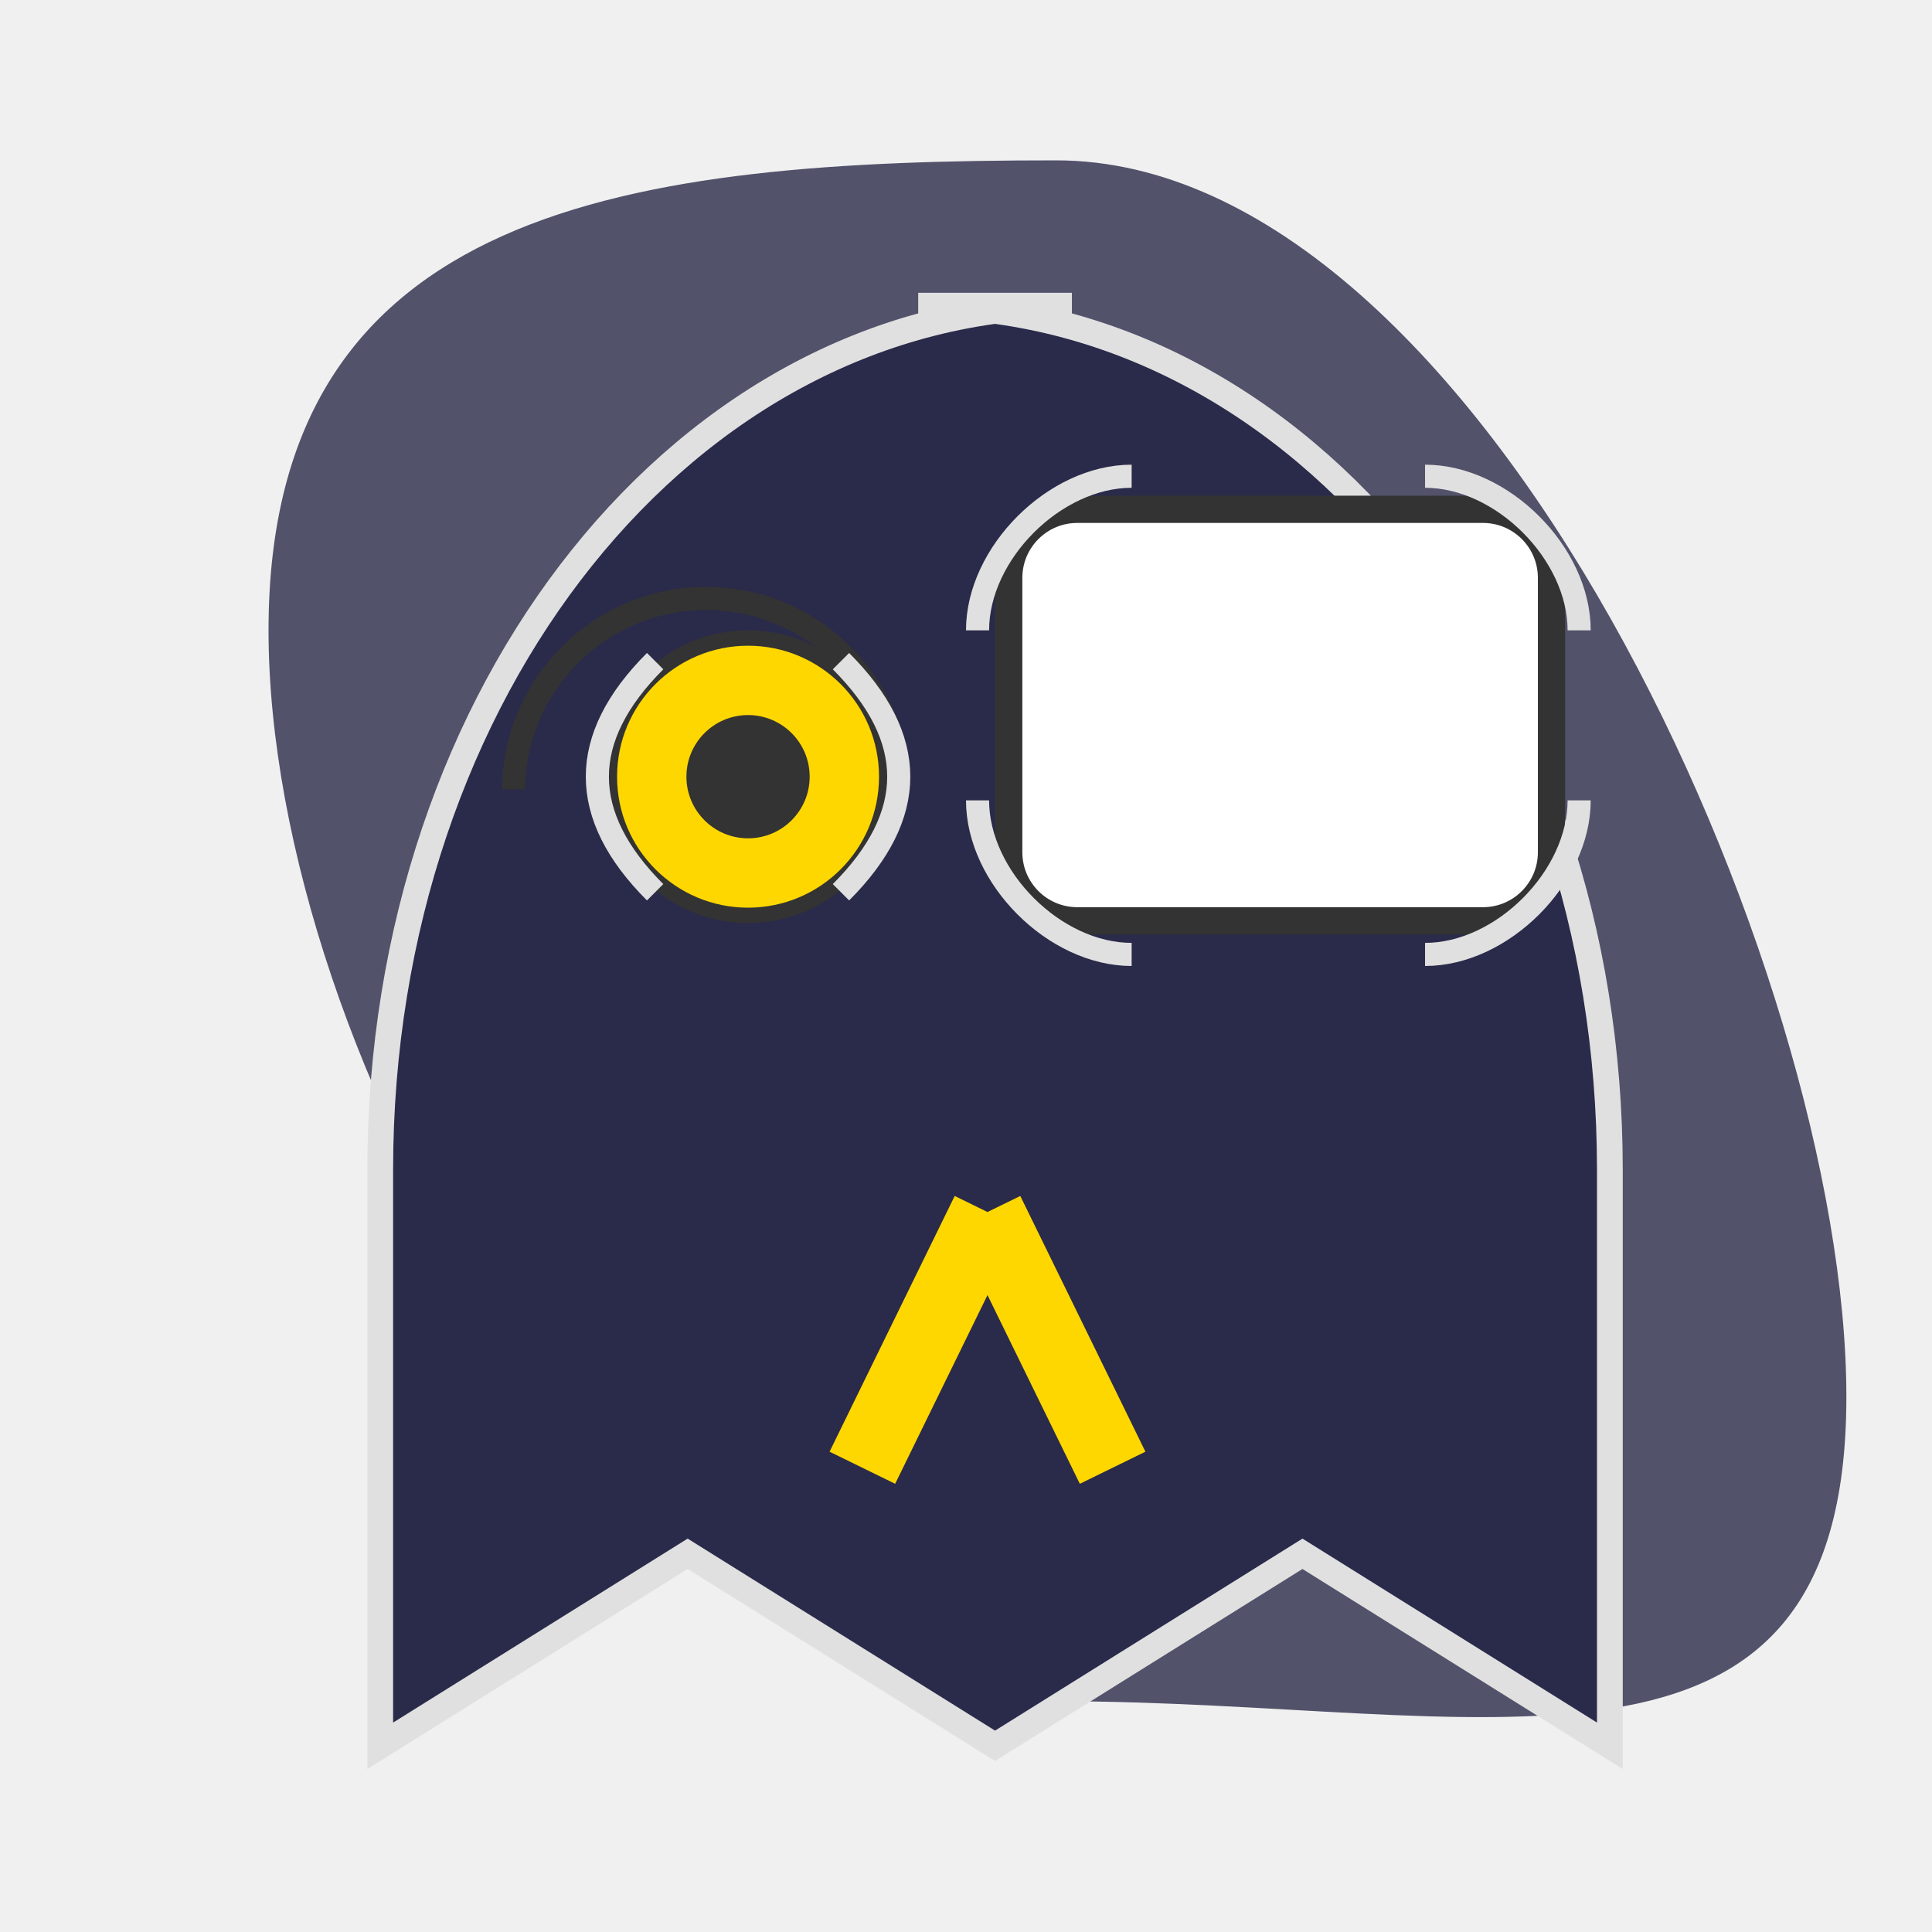
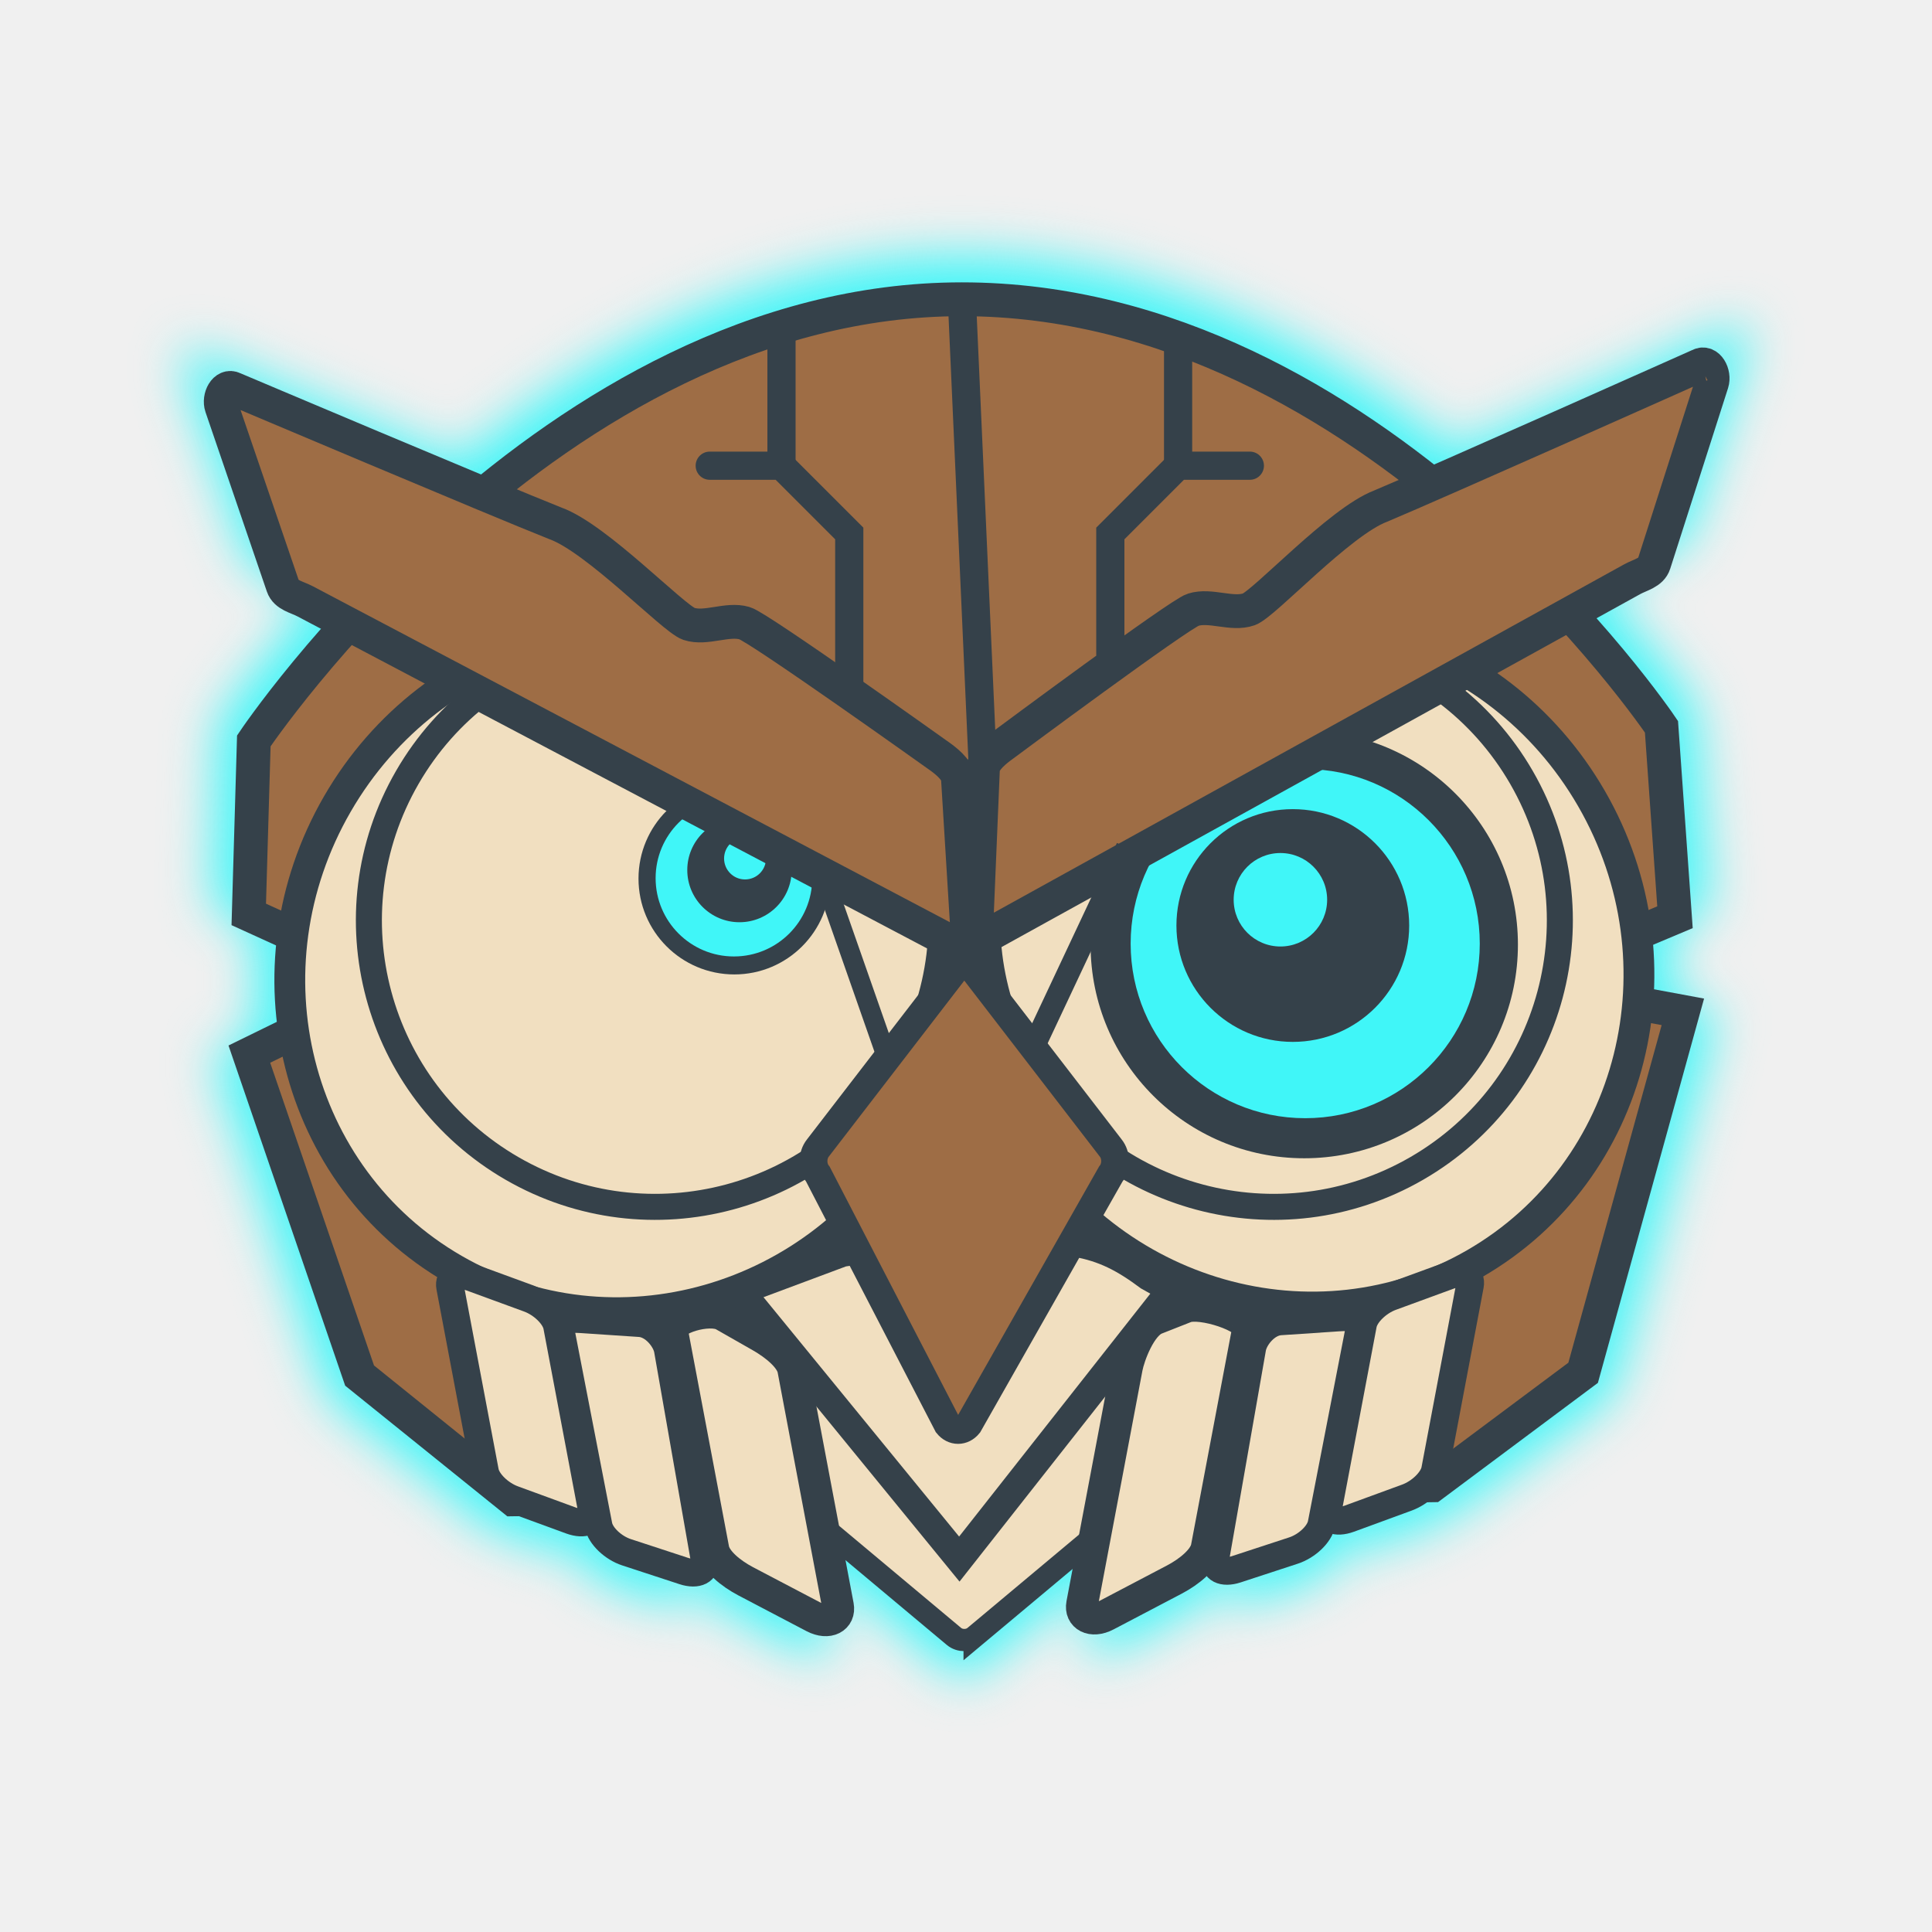
- <svg xmlns="http://www.w3.org/2000/svg" viewBox="0 0 128 128" version="1.1" id="svg1">
-   <defs id="defs1" />
-   <path id="circle1" style="opacity:0.8;fill:#2a2a4a;stroke-width:5.104" d="m 122.327,92.538 c 0,28.19 -24.159,20.172 -52.35,20.172 -28.19,0 -52.186,-42.759 -52.186,-70.95 0,-28.19 23.996,-31.136 52.186,-31.136 28.19,0 52.35,53.723 52.35,81.914 z" />
-   <path d="m 71.016,20.253 c -25.458,0 -45.825,25.443 -45.825,57.247 v 38.165 L 45.558,102.943 65.925,115.664 86.291,102.943 106.658,115.664 V 77.5 c 0,-31.804 -20.367,-57.247 -45.825,-57.247 z" fill="#2a2a4a" stroke="#e0e0e0" stroke-width="1.707" id="path1" />
-   <circle cx="49.56" cy="51.458" r="9.188" fill="#ffd700" stroke="#333333" stroke-width="1.021" id="circle2" />
-   <circle cx="49.56" cy="51.458" r="4.083" fill="#333333" id="circle3" style="stroke-width:5.104" />
-   <rect x="-61.008" y="66.829" width="27.266" height="35.964" fill="#ffffff" rx="4.544" stroke="#333333" stroke-width="1.808" id="rect3" transform="rotate(-90)" />
-   <path d="m 34.023,52.296 a 12.761,12.761 0 0 1 25.521,0" stroke="#333333" stroke-width="1.531" fill="none" id="path6" />
-   <path d="m 65.424,80.299 -8.29,16.943 m 8.29,-16.943 8.29,16.943" stroke="#ffd700" stroke-width="4.838" fill="none" id="path7" />
-   <path d="m 74.974,31.552 c -5.104,0 -10.209,5.104 -10.209,10.209" stroke="#e0e0e0" stroke-width="1.531" fill="none" id="path8" />
-   <path d="m 43.404,43.802 c -5.104,5.104 -5.104,10.209 0,15.313" stroke="#e0e0e0" stroke-width="1.531" fill="none" id="path9" />
-   <path d="m 55.716,43.802 c 5.104,5.104 5.104,10.209 0,15.313" stroke="#e0e0e0" stroke-width="1.531" fill="none" id="path10" />
-   <path d="m 94.414,63.234 c 5.104,0 10.209,-5.104 10.209,-10.209" stroke="#e0e0e0" stroke-width="1.531" fill="none" id="path11" />
-   <path d="m 74.974,63.234 c -5.104,0 -10.209,-5.104 -10.209,-10.209" stroke="#e0e0e0" stroke-width="1.531" fill="none" id="path12" />
-   <path d="m 94.414,31.552 c 5.104,0 10.209,5.104 10.209,10.209" stroke="#e0e0e0" stroke-width="1.531" fill="none" id="path13" />
+ <svg xmlns="http://www.w3.org/2000/svg" width="512" height="512" viewBox="0 0 512 512" version="1.1" id="svg1" xml:space="preserve">
+   <defs id="defs1">
+     <filter style="color-interpolation-filters:sRGB" id="filter51" x="-0.039" y="-0.043" width="1.077" height="1.086">
+       <feGaussianBlur stdDeviation="8.527" id="feGaussianBlur51" />
+     </filter>
+   </defs>
+   <g id="layer1">
+     <g id="g52" transform="translate(-3.024359,1.470561)">
+       <g id="g51" transform="matrix(0.7838798,0,0,0.7912639,717.4702,-314.3925)" style="mix-blend-mode:normal;filter:url(#filter51)">
+         <path style="fill:#40f6f8;fill-opacity:1;stroke:none;stroke-width:12;stroke-linecap:square;stroke-dasharray:none;stroke-opacity:1" d="m -419.654,901.919 53.494,-39.91 35.375,-128.042 -57.327,-10.625 54.535,-22.937 -4.792,-67.552 c 0,0 -101.903,-151.666 -248.179,-151.666 -146.276,0 -251.179,156.666 -251.179,156.666 l -1.792,61.552 52.535,23.937 -52.327,25.625 39.106,114.031 54.494,43.91 z" id="path27" />
+         <ellipse style="fill:#40f6f8;fill-opacity:1;stroke:none;stroke-width:10.93;stroke-linecap:square;stroke-dasharray:none;stroke-opacity:1" id="ellipse27" cx="762.008" cy="388.491" rx="118.32" ry="122.18" transform="matrix(-0.8660254,0.5,0.5,0.8660254,0,0)" />
+         <circle style="fill:#40f6f8;fill-opacity:1;stroke:none;stroke-width:9.232;stroke-linecap:square;stroke-dasharray:none;stroke-opacity:1" id="circle27" cx="763.008" cy="369.597" r="101.554" transform="matrix(-0.8660254,0.5,0.5,0.8660254,0,0)" />
+         <g id="g28" transform="matrix(0.835874,0.4825921,-0.4825921,0.835874,33.5806,933.6512)" style="fill:#40f6f8;fill-opacity:1;stroke:none">
+           <ellipse style="fill:#40f6f8;fill-opacity:1;stroke:none;stroke-width:11.325;stroke-linecap:square;stroke-dasharray:none;stroke-opacity:1" id="ellipse28" cx="-774.25" cy="190.75" rx="122.588" ry="126.588" />
+           <circle style="fill:#40f6f8;fill-opacity:1;stroke:none;stroke-width:9.565;stroke-linecap:square;stroke-dasharray:none;stroke-opacity:1" id="circle28" cx="-774.25" cy="169.38" r="105.217" />
+         </g>
+         <path id="path28" style="fill:#40f6f8;fill-opacity:1;stroke:none;stroke-width:7.888;stroke-linecap:square" d="m -582.026,955.549 46.949,-39.286 c 2.027,-1.696 2.027,-4.427 0,-6.123 l 49.697,-61.454 -35.553,-19.954 c -17.027,-12.696 -27.861,-14.809 -69.021,-11.808 -22.354,0.812 -38.692,3.511 -38.692,3.511 l -89.647,33.454 c -2.027,1.696 79.973,60.677 82,62.373 l 46.949,39.286 c 2.027,1.696 5.29,1.696 7.317,0 z" />
+         <g id="g32" transform="matrix(0.6071429,0,0,0.6071429,-264.2368,600.7283)" style="fill:#40f6f8;fill-opacity:1;stroke:none">
+           <circle style="fill:#40f6f8;fill-opacity:1;stroke:none;stroke-width:13.049;stroke-linecap:square;stroke-dasharray:none;stroke-opacity:1" id="circle29" cx="-663.806" cy="141.6" r="56" />
+           <circle style="fill:#40f6f8;fill-opacity:1;stroke:none;stroke-width:10.66;stroke-linecap:square;stroke-dasharray:none;stroke-opacity:1" id="circle30" cx="-664.056" cy="141.35" r="45.75" />
+           <circle style="fill:#40f6f8;fill-opacity:1;stroke:none;stroke-width:7.107;stroke-linecap:square;stroke-dasharray:none;stroke-opacity:1" id="circle31" cx="-660.806" cy="136.6" r="30.5" />
+           <circle style="fill:#40f6f8;fill-opacity:1;stroke:none;stroke-width:2.854;stroke-linecap:square;stroke-dasharray:none;stroke-opacity:1" id="circle32" cx="-657.556" cy="129.85" r="12.25" />
+         </g>
+         <path id="path32" style="fill:#40f6f8;fill-opacity:1;stroke:none;stroke-width:12;stroke-linecap:square;stroke-opacity:1" d="m -844.869,512.944 c 0,0 93.667,39.642 114.081,47.721 14.625,5.218 41.759,33.692 47.394,35.683 6.102,1.992 13.642,-2.076 19.793,-0.242 4.699,1.254 68.171,46.537 68.171,46.537 2.808,1.939 7.288,5.255 7.498,8.661 l 3.214,52.254 c 0.21,3.406 -1.297,7.921 -4.316,6.329 l -230.411,-121.51 c -3.019,-1.592 -6.869,-2.207 -7.973,-5.437 l -21.768,-63.668 c -1.104,-3.229 1.287,-7.901 4.316,-6.329 z" />
+         <g id="g36" transform="matrix(1.353553,0,0,1.353553,152.9489,518.4506)" style="fill:#40f6f8;fill-opacity:1;stroke:none">
+           <circle style="fill:#40f6f8;fill-opacity:1;stroke:none;stroke-width:13.049;stroke-linecap:square;stroke-dasharray:none;stroke-opacity:1" id="circle33" cx="456.605" cy="141.6" r="56" transform="scale(-1,1)" />
+           <circle style="fill:#40f6f8;fill-opacity:1;stroke:none;stroke-width:10.66;stroke-linecap:square;stroke-dasharray:none;stroke-opacity:1" id="circle34" cx="456.355" cy="141.35" r="45.75" transform="scale(-1,1)" />
+           <circle style="fill:#40f6f8;fill-opacity:1;stroke:none;stroke-width:7.107;stroke-linecap:square;stroke-dasharray:none;stroke-opacity:1" id="circle35" cx="459.605" cy="136.6" r="30.5" transform="scale(-1,1)" />
+           <circle style="fill:#40f6f8;fill-opacity:1;stroke:none;stroke-width:2.854;stroke-linecap:square;stroke-dasharray:none;stroke-opacity:1" id="circle36" cx="462.855" cy="129.85" r="12.25" transform="scale(-1,1)" />
+         </g>
+         <path id="path36" style="fill:#40f6f8;fill-opacity:1;stroke:none;stroke-width:12;stroke-linecap:square;stroke-opacity:1" d="m -324.906,504.634 c 0,0 -92.873,41.468 -113.125,49.945 -14.52,5.503 -41.092,34.503 -46.687,36.604 -6.061,2.111 -13.68,-1.808 -19.794,0.146 -4.674,1.346 -67.247,47.862 -67.247,47.862 -2.77,1.994 -7.184,5.397 -7.327,8.807 l -2.191,52.307 c -0.143,3.41 1.452,7.894 4.439,6.244 L -348.848,580.551 c 2.987,-1.651 6.824,-2.341 7.865,-5.592 l 20.517,-64.082 c 1.041,-3.25 -1.441,-7.875 -4.439,-6.244 z" />
+         <g id="g39" transform="matrix(1.335877,-0.2524986,0.2524986,1.335877,-891.0802,619.1146)" style="fill:#40f6f8;fill-opacity:1;stroke:none">
+           <path id="path37" style="fill:#40f6f8;fill-opacity:1;stroke:none;stroke-width:7.222;stroke-linecap:square" d="m 65.751,168.936 13.747,8.202 c 3.264,1.947 5.892,5.736 5.892,8.495 v 48.967 c 0,2.759 -2.628,3.412 -5.892,1.465 l -13.747,-8.202 c -3.264,-1.947 -5.892,-5.736 -5.892,-8.495 V 170.401 c 0,-2.759 2.628,-3.412 5.892,-1.465 z" />
+           <path id="path38" style="fill:#40f6f8;fill-opacity:1;stroke:none;stroke-width:7.222;stroke-linecap:square" d="m 92.001,185.001 14.747,3.822 c 3.607,0.935 5.929,5.466 5.892,8.225 l -0.75,55.717 c -0.037,2.758 -2.628,3.532 -5.892,1.734 l -13.747,-7.572 c -3.264,-1.798 -5.878,-5.466 -5.892,-8.225 l -0.25,-51.967 c -0.013,-2.759 2.284,-2.669 5.892,-1.734 z" />
+           <path id="path39" style="fill:#40f6f8;fill-opacity:1;stroke:none;stroke-width:8.297;stroke-linecap:square" d="m 128.637,190.899 8.476,7.213 c 3.319,2.824 6.74,6.868 6.74,10.051 v 62.747 c 0,3.183 -3.324,4.396 -6.74,1.69 l -15.726,-12.463 c -3.415,-2.707 -6.74,-6.618 -6.74,-9.801 v -57.997 c 0,-3.183 10.671,-4.264 13.99,-1.44 z" />
+         </g>
+         <g id="g42" transform="matrix(-1.335877,-0.2524986,-0.2524986,1.335877,-283.3154,618.4933)" style="fill:#40f6f8;fill-opacity:1;stroke:none">
+           <path id="path40" style="fill:#40f6f8;fill-opacity:1;stroke:none;stroke-width:7.222;stroke-linecap:square" d="m 65.751,168.936 13.747,8.202 c 3.264,1.947 5.892,5.736 5.892,8.495 v 48.967 c 0,2.759 -2.628,3.412 -5.892,1.465 l -13.747,-8.202 c -3.264,-1.947 -5.892,-5.736 -5.892,-8.495 V 170.401 c 0,-2.759 2.628,-3.412 5.892,-1.465 z" />
+           <path id="path41" style="fill:#40f6f8;fill-opacity:1;stroke:none;stroke-width:7.222;stroke-linecap:square" d="m 92.001,185.001 14.747,3.822 c 3.607,0.935 5.929,5.466 5.892,8.225 l -0.75,55.717 c -0.037,2.758 -2.628,3.532 -5.892,1.734 l -13.747,-7.572 c -3.264,-1.798 -5.878,-5.466 -5.892,-8.225 l -0.25,-51.967 c -0.013,-2.759 2.284,-2.669 5.892,-1.734 z" />
+           <path id="path42" style="fill:#40f6f8;fill-opacity:1;stroke:none;stroke-width:8.297;stroke-linecap:square" d="m 131.762,189.77 7.018,4.423 c 3.687,2.323 5.073,10.788 5.073,13.971 v 62.747 c 0,3.183 -3.324,4.396 -6.74,1.69 l -15.726,-12.463 c -3.415,-2.707 -6.74,-6.618 -6.74,-9.801 v -57.997 c 0,-3.183 13.428,-4.893 17.114,-2.57 z" />
+         </g>
+         <path style="fill:#40f6f8;fill-opacity:1;stroke:none;stroke-width:10;stroke-linecap:square;stroke-dasharray:none;stroke-opacity:1" d="m -663.456,835.1 76,93 74,-94" id="path43" />
+         <path style="fill:#40f6f8;fill-opacity:1;stroke:none;stroke-width:7;stroke-linecap:round;stroke-dasharray:none;stroke-opacity:1" d="m -636.637,683.048 33.455,95.559" id="path44" />
+         <path style="fill:#40f6f8;fill-opacity:1;stroke:none;stroke-width:8;stroke-linecap:square;stroke-dasharray:none;stroke-opacity:1" d="m -529.622,679.376 -34.313,72.986" id="path45" />
+         <path id="path46" style="fill:#40f6f8;fill-opacity:1;stroke:none;stroke-width:9.852;stroke-linecap:square" d="m -581.93,719.7 48.174,62.558 c 2.08,2.578 2.08,6.73 0,9.309 l -50.386,88.801 c -2.08,2.578 -5.428,2.578 -7.508,0 l -45.962,-88.801 c -2.08,-2.578 -2.08,-6.73 0,-9.309 l 48.174,-62.558 c 2.08,-2.578 5.428,-2.578 7.508,0 z" />
+         <path style="fill:#40f6f8;fill-opacity:1;stroke:none;stroke-width:10;stroke-linecap:round;stroke-dasharray:none;stroke-opacity:1" d="m -586.547,481.187 7.462,166.81" id="path47" />
+         <path style="fill:#40f6f8;fill-opacity:1;stroke:none;stroke-width:10;stroke-linecap:round;stroke-dasharray:none;stroke-opacity:1" d="m -626.497,619.426 v -55.154 l -24.042,-24.042 h -25.456" id="path48" />
+         <path style="fill:#40f6f8;fill-opacity:1;stroke:none;stroke-width:10;stroke-linecap:round;stroke-dasharray:none;stroke-opacity:1" d="M -650.538,540.23 V 491.062" id="path49" />
+         <path style="fill:#40f6f8;fill-opacity:1;stroke:none;stroke-width:10;stroke-linecap:round;stroke-dasharray:none;stroke-opacity:1" d="m -533.886,607.062 v -42.79 l 24.042,-24.042 h 25.456" id="path50" />
+         <path style="fill:#40f6f8;fill-opacity:1;stroke:none;stroke-width:10;stroke-linecap:round;stroke-dasharray:none;stroke-opacity:1" d="M -509.845,540.23 V 497.562" id="path51" />
+       </g>
+       <path style="fill:#9e6d45;fill-opacity:1;stroke:#35414a;stroke-width:8.965;stroke-linecap:square;stroke-dasharray:none;stroke-opacity:1" d="m 382.608,392.144 39.963,-29.814 26.427,-95.653 -42.826,-7.937 40.74,-17.135 -3.58,-50.465 c 0,0 -76.127,-113.302 -185.401,-113.302 -109.275,0 -187.642,117.037 -187.642,117.037 l -1.339,45.983 39.246,17.882 -39.091,19.143 29.214,85.186 40.71,32.803 z" id="path19" />
+       <ellipse style="fill:#f1dfc0;fill-opacity:1;stroke:#35414a;stroke-width:8.166;stroke-linecap:square;stroke-dasharray:none;stroke-opacity:1" id="ellipse9" cx="-174.408" cy="394.375" rx="88.39" ry="91.274" transform="matrix(-0.8660254,0.5,0.5,0.8660254,0,0)" />
+       <circle style="fill:#f1dfc0;fill-opacity:1;stroke:#35414a;stroke-width:6.897;stroke-linecap:square;stroke-dasharray:none;stroke-opacity:1" id="circle9" cx="-173.661" cy="380.26" r="75.866" transform="matrix(-0.8660254,0.5,0.5,0.8660254,0,0)" />
+       <g id="g4" transform="matrix(0.6244364,0.3605185,-0.3605185,0.6244364,721.1953,415.8489)" style="fill:#f1dfc0;fill-opacity:1">
+         <ellipse style="fill:#f1dfc0;fill-opacity:1;stroke:#35414a;stroke-width:11.325;stroke-linecap:square;stroke-dasharray:none;stroke-opacity:1" id="circle4" cx="-774.25" cy="190.75" rx="122.588" ry="126.588" />
+         <circle style="fill:#f1dfc0;fill-opacity:1;stroke:#35414a;stroke-width:9.565;stroke-linecap:square;stroke-dasharray:none;stroke-opacity:1" id="path3" cx="-774.25" cy="169.38" r="105.217" />
+       </g>
+       <path id="path16" style="fill:#f1dfc0;fill-opacity:1;stroke:#35414a;stroke-width:5.893;stroke-linecap:square" d="m 261.309,432.207 35.073,-29.349 c 1.514,-1.267 1.514,-3.307 0,-4.574 l 37.126,-45.909 -26.559,-14.906 c -12.72,-9.484 -20.813,-11.063 -51.562,-8.821 -16.7,0.607 -28.905,2.623 -28.905,2.623 l -66.97,24.991 c -1.514,1.267 59.744,45.328 61.258,46.595 l 35.073,29.349 c 1.514,1.267 3.952,1.267 5.466,0 z" />
+       <g id="g11" transform="matrix(0.4535636,0,0,0.4535636,498.712,167.1402)">
+         <circle style="fill:#35414a;fill-opacity:1;stroke:none;stroke-width:13.049;stroke-linecap:square;stroke-dasharray:none;stroke-opacity:1" id="path1" cx="-663.806" cy="141.6" r="56" />
+         <circle style="fill:#40f6f8;fill-opacity:1;stroke:none;stroke-width:10.66;stroke-linecap:square;stroke-dasharray:none;stroke-opacity:1" id="circle1" cx="-664.056" cy="141.35" r="45.75" />
+         <circle style="fill:#35414a;fill-opacity:1;stroke:none;stroke-width:7.107;stroke-linecap:square;stroke-dasharray:none;stroke-opacity:1" id="circle2" cx="-660.806" cy="136.6" r="30.5" />
+         <circle style="fill:#40f6f8;fill-opacity:1;stroke:none;stroke-width:2.854;stroke-linecap:square;stroke-dasharray:none;stroke-opacity:1" id="circle3" cx="-657.556" cy="129.85" r="12.25" />
+       </g>
+       <path id="rect1" style="fill:#9e6d45;fill-opacity:1;stroke:#35414a;stroke-width:8.965;stroke-linecap:square;stroke-opacity:1" d="m 64.953,101.561 c 0,0 69.974,29.614 85.224,35.65 10.925,3.898 31.196,25.169 35.406,26.657 4.558,1.488 10.191,-1.551 14.786,-0.18 3.511,0.937 50.927,34.765 50.927,34.765 2.098,1.449 5.445,3.926 5.601,6.471 l 2.401,39.036 c 0.157,2.545 -0.969,5.918 -3.224,4.728 L 83.946,157.914 c -2.255,-1.189 -5.131,-1.649 -5.956,-4.061 L 61.729,106.289 c -0.825,-2.413 0.961,-5.903 3.224,-4.728 z" />
+       <g id="g22" transform="matrix(1.011167,0,0,1.011167,810.3689,105.675)">
+         <circle style="fill:#35414a;fill-opacity:1;stroke:none;stroke-width:13.049;stroke-linecap:square;stroke-dasharray:none;stroke-opacity:1" id="circle5" cx="456.605" cy="141.6" r="56" transform="scale(-1,1)" />
+         <circle style="fill:#40f6f8;fill-opacity:1;stroke:none;stroke-width:10.66;stroke-linecap:square;stroke-dasharray:none;stroke-opacity:1" id="circle6" cx="456.355" cy="141.35" r="45.75" transform="scale(-1,1)" />
+         <circle style="fill:#35414a;fill-opacity:1;stroke:none;stroke-width:7.107;stroke-linecap:square;stroke-dasharray:none;stroke-opacity:1" id="circle7" cx="459.605" cy="136.6" r="30.5" transform="scale(-1,1)" />
+         <circle style="fill:#40f6f8;fill-opacity:1;stroke:none;stroke-width:2.854;stroke-linecap:square;stroke-dasharray:none;stroke-opacity:1" id="circle8" cx="462.855" cy="129.85" r="12.25" transform="scale(-1,1)" />
+       </g>
+       <path id="path9" style="fill:#9e6d45;fill-opacity:1;stroke:#35414a;stroke-width:8.965;stroke-linecap:square;stroke-opacity:1" d="m 453.39,95.353 c 0,0 -69.381,30.978 -84.51,37.311 -10.847,4.111 -30.697,25.775 -34.877,27.345 -4.528,1.577 -10.22,-1.351 -14.787,0.109 -3.492,1.005 -50.236,35.755 -50.236,35.755 -2.069,1.49 -5.367,4.032 -5.474,6.579 l -1.637,39.076 c -0.107,2.547 1.085,5.898 3.316,4.664 l 170.318,-94.126 c 2.232,-1.233 5.098,-1.749 5.875,-4.177 l 15.327,-47.872 c 0.777,-2.428 -1.077,-5.883 -3.316,-4.664 z" />
+       <g id="g12" transform="matrix(0.9979617,-0.1886281,0.1886281,0.9979617,30.43116,180.8756)" style="fill:#f1dfc0;fill-opacity:1">
+         <path id="rect11" style="fill:#f1dfc0;fill-opacity:1;stroke:#35414a;stroke-width:7.222;stroke-linecap:square" d="m 65.751,168.936 13.747,8.202 c 3.264,1.947 5.892,5.736 5.892,8.495 v 48.967 c 0,2.759 -2.628,3.412 -5.892,1.465 l -13.747,-8.202 c -3.264,-1.947 -5.892,-5.736 -5.892,-8.495 V 170.401 c 0,-2.759 2.628,-3.412 5.892,-1.465 z" />
+         <path id="path11" style="fill:#f1dfc0;fill-opacity:1;stroke:#35414a;stroke-width:7.222;stroke-linecap:square" d="m 92.001,185.001 14.747,3.822 c 3.607,0.935 5.929,5.466 5.892,8.225 l -0.75,55.717 c -0.037,2.758 -2.628,3.532 -5.892,1.734 l -13.747,-7.572 c -3.264,-1.798 -5.878,-5.466 -5.892,-8.225 l -0.25,-51.967 c -0.013,-2.759 2.284,-2.669 5.892,-1.734 z" />
+         <path id="path12" style="fill:#f1dfc0;fill-opacity:1;stroke:#35414a;stroke-width:8.297;stroke-linecap:square" d="m 128.637,190.899 8.476,7.213 c 3.319,2.824 6.74,6.868 6.74,10.051 v 62.747 c 0,3.183 -3.324,4.396 -6.74,1.69 l -15.726,-12.463 c -3.415,-2.707 -6.74,-6.618 -6.74,-9.801 v -57.997 c 0,-3.183 10.671,-4.264 13.99,-1.44 z" />
+       </g>
+       <g id="g15" transform="matrix(-0.9979617,-0.1886281,-0.1886281,0.9979617,484.4594,180.4115)" style="fill:#f1dfc0;fill-opacity:1">
+         <path id="path13" style="fill:#f1dfc0;fill-opacity:1;stroke:#35414a;stroke-width:7.222;stroke-linecap:square" d="m 65.751,168.936 13.747,8.202 c 3.264,1.947 5.892,5.736 5.892,8.495 v 48.967 c 0,2.759 -2.628,3.412 -5.892,1.465 l -13.747,-8.202 c -3.264,-1.947 -5.892,-5.736 -5.892,-8.495 V 170.401 c 0,-2.759 2.628,-3.412 5.892,-1.465 z" />
+         <path id="path14" style="fill:#f1dfc0;fill-opacity:1;stroke:#35414a;stroke-width:7.222;stroke-linecap:square" d="m 92.001,185.001 14.747,3.822 c 3.607,0.935 5.929,5.466 5.892,8.225 l -0.75,55.717 c -0.037,2.758 -2.628,3.532 -5.892,1.734 l -13.747,-7.572 c -3.264,-1.798 -5.878,-5.466 -5.892,-8.225 l -0.25,-51.967 c -0.013,-2.759 2.284,-2.669 5.892,-1.734 z" />
+         <path id="path15" style="fill:#f1dfc0;fill-opacity:1;stroke:#35414a;stroke-width:8.297;stroke-linecap:square" d="m 131.762,189.77 7.018,4.423 c 3.687,2.323 5.073,10.788 5.073,13.971 v 62.747 c 0,3.183 -3.324,4.396 -6.74,1.69 l -15.726,-12.463 c -3.415,-2.707 -6.74,-6.618 -6.74,-9.801 v -57.997 c 0,-3.183 13.428,-4.893 17.114,-2.57 z" />
+       </g>
+       <path style="fill:none;fill-opacity:1;stroke:#35414a;stroke-width:7.47;stroke-linecap:square;stroke-dasharray:none;stroke-opacity:1" d="m 200.477,342.226 56.776,69.475 55.281,-70.222" id="path17" />
+       <path style="fill:#9e6d45;fill-opacity:1;stroke:#35414a;stroke-width:5.229;stroke-linecap:round;stroke-dasharray:none;stroke-opacity:1" d="m 220.512,228.637 24.993,71.387" id="path20" />
+       <path style="fill:#9e6d45;fill-opacity:1;stroke:#35414a;stroke-width:5.976;stroke-linecap:square;stroke-dasharray:none;stroke-opacity:1" d="m 300.457,225.893 -25.634,54.524" id="path21" />
+       <path id="rect4" style="fill:#9e6d45;fill-opacity:1;stroke:#35414a;stroke-width:7.36;stroke-linecap:square" d="m 261.38,256.018 35.988,46.734 c 1.554,1.926 1.554,5.028 0,6.954 l -37.641,66.338 c -1.554,1.926 -4.055,1.926 -5.609,0 l -34.336,-66.338 c -1.554,-1.926 -1.554,-5.028 0,-6.954 l 35.988,-46.734 c 1.554,-1.926 4.055,-1.926 5.609,0 z" />
+       <path style="fill:#35414a;fill-opacity:1;stroke:#35414a;stroke-width:7.47;stroke-linecap:round;stroke-dasharray:none;stroke-opacity:1" d="m 257.931,77.838 5.574,124.615" id="path22" />
+       <path style="fill:none;fill-opacity:1;stroke:#35414a;stroke-width:7.47;stroke-linecap:round;stroke-dasharray:none;stroke-opacity:1" d="m 228.087,181.108 v -41.203 l -17.96,-17.96 h -19.017" id="path23" />
+       <path style="fill:none;fill-opacity:1;stroke:#35414a;stroke-width:7.47;stroke-linecap:round;stroke-dasharray:none;stroke-opacity:1" d="M 210.127,121.945 V 85.215" id="path24" />
+       <path style="fill:none;fill-opacity:1;stroke:#35414a;stroke-width:7.47;stroke-linecap:round;stroke-dasharray:none;stroke-opacity:1" d="m 297.271,171.871 v -31.966 l 17.96,-17.96 h 19.017" id="path25" />
+       <path style="fill:none;fill-opacity:1;stroke:#35414a;stroke-width:7.47;stroke-linecap:round;stroke-dasharray:none;stroke-opacity:1" d="M 315.232,121.945 V 90.071" id="path26" />
+     </g>
+   </g>
</svg>
